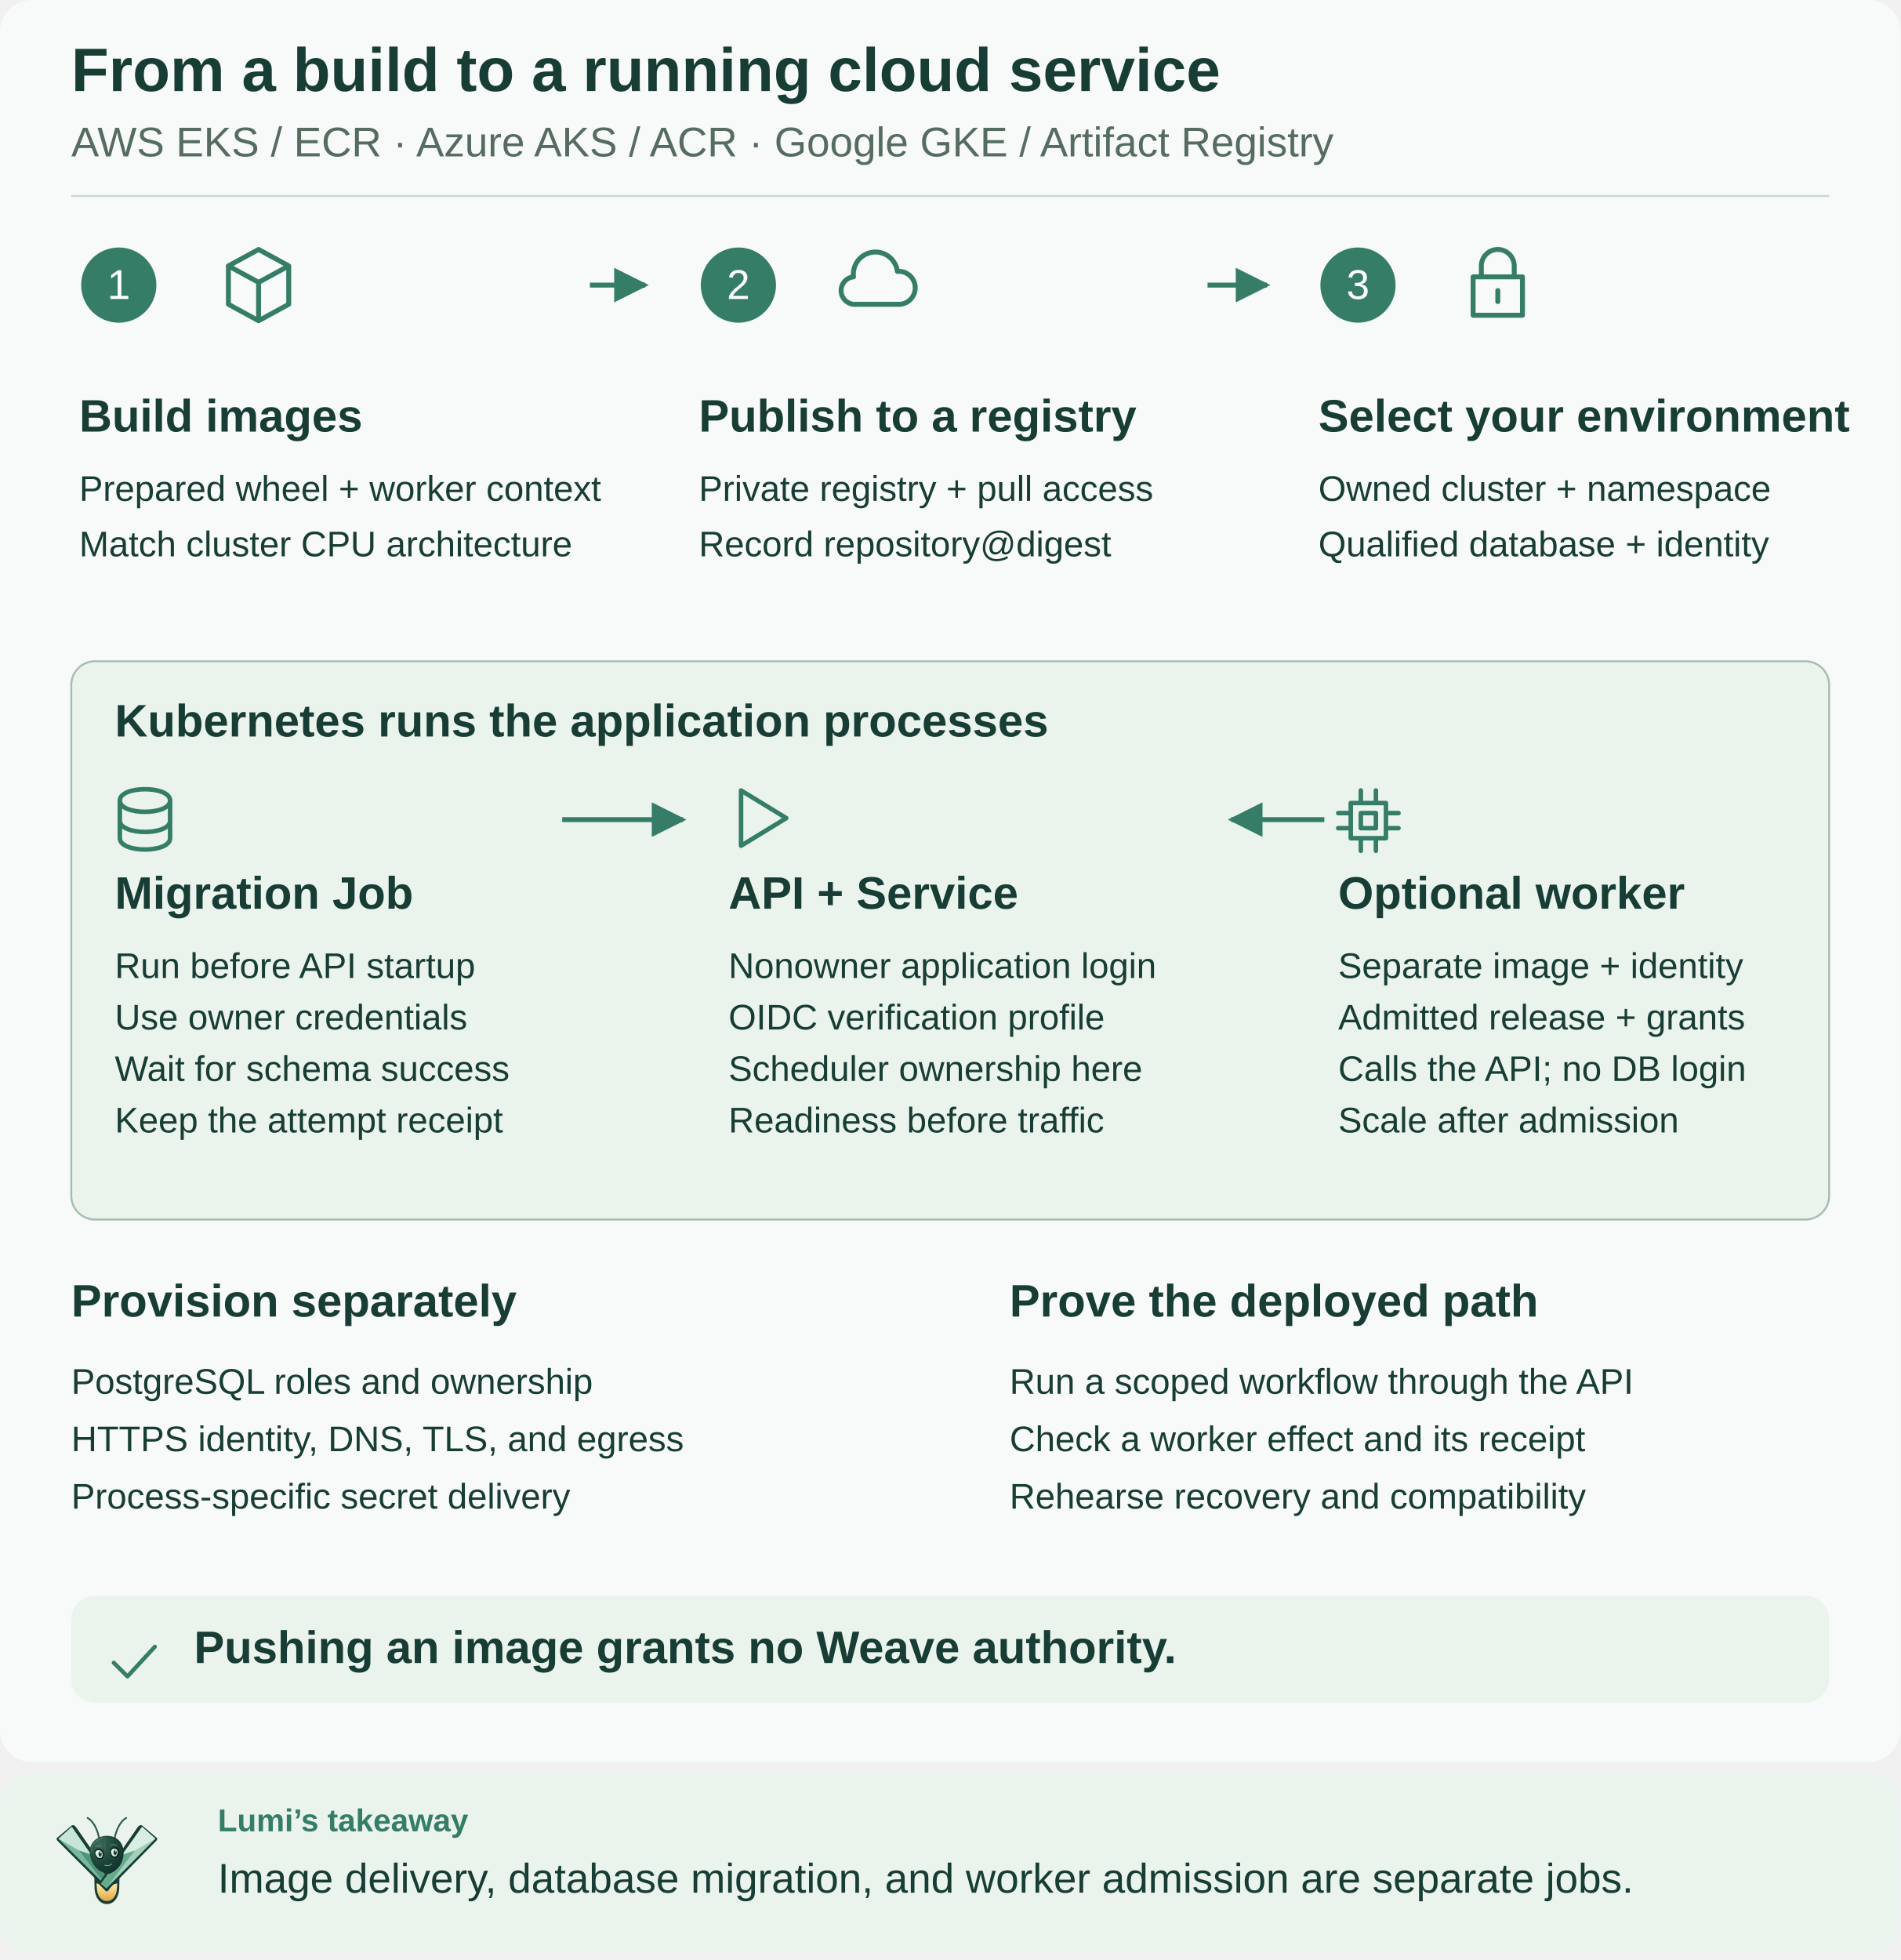
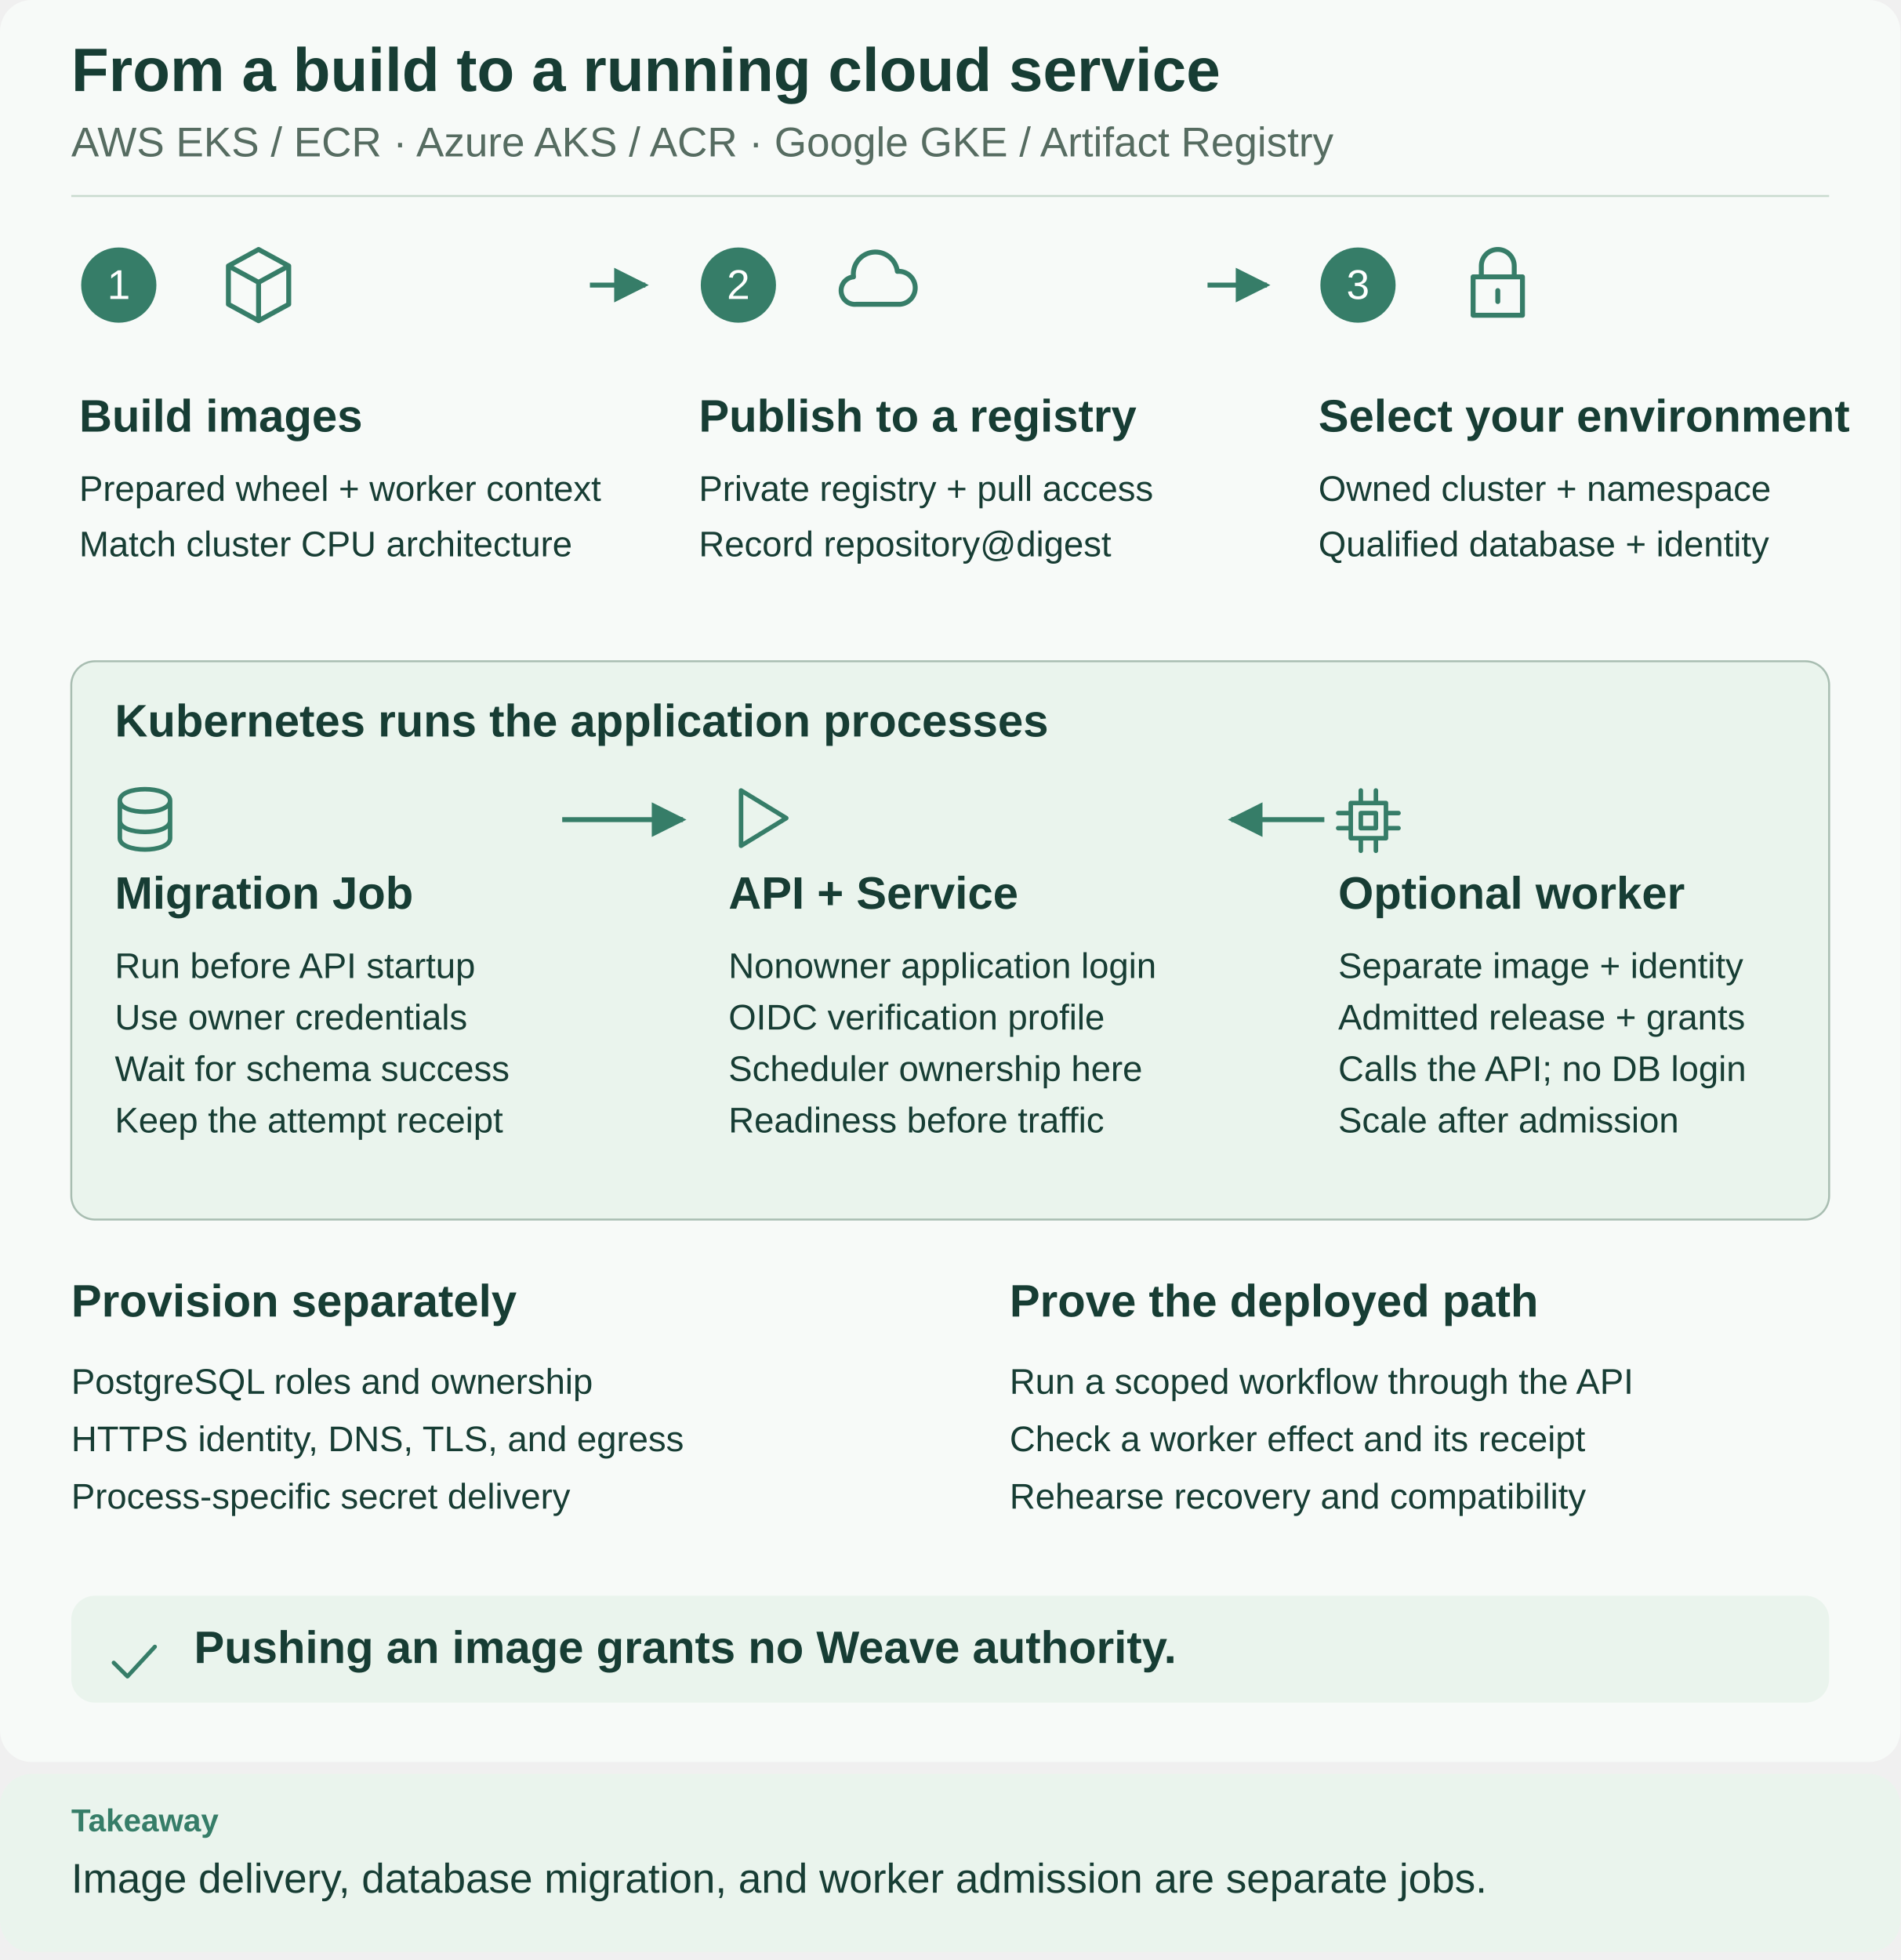
<svg xmlns="http://www.w3.org/2000/svg" width="960" height="990" viewBox="0 0 960 990" role="img" aria-labelledby="title desc">
  <defs>
    <marker id="arrow" viewBox="0 0 10 10" refX="9" refY="5" markerWidth="7" markerHeight="7" orient="auto-start-reverse">
      <path d="M0 0L10 5L0 10Z" fill="#367D68" />
    </marker>
  </defs>
  <style>text{font-family:Arial,Helvetica,sans-serif;fill:#173D34}.title{font-size:31px;font-weight:700}.head{font-size:23px;font-weight:700}.body{font-size:21px}.small{font-size:18px}.code{font-family:Menlo,Consolas,monospace;font-size:17px}.muted{fill:#566c61}.edge{fill:none;stroke:#367D68;stroke-width:2.5;marker-end:url(#arrow)}.white{fill:white}</style>
  <rect width="960" height="890" rx="16" fill="#f7faf8" />
  <path d="M36 99H924" stroke="#c9dacf" />
  <text x="36" y="46" class="title">From a build to a running cloud service</text>
  <text x="36" y="79" class="body muted">AWS EKS / ECR · Azure AKS / ACR · Google GKE / Artifact Registry</text>
  <circle cx="60" cy="144" r="19" fill="#367D68" />
  <text x="60" y="151" class="body white" text-anchor="middle">1</text>
  <g transform="translate(114,126) scale(1.384615)" fill="none" stroke="#367D68" stroke-width="1.8" stroke-linecap="round" stroke-linejoin="round">
    <path d="M1 6L12 0L23 6L12 12Z M1 6V20L12 26L23 20V6 M12 12V26" />
  </g>
  <text x="40" y="218" class="head">Build images</text>
  <text x="40" y="253" class="small">Prepared wheel + worker context</text>
  <text x="40" y="281" class="small">Match cluster CPU architecture</text>
  <circle cx="373" cy="144" r="19" fill="#367D68" />
  <text x="373" y="151" class="body white" text-anchor="middle">2</text>
  <g transform="translate(427,126) scale(1.384615)" fill="none" stroke="#367D68" stroke-width="1.8" stroke-linecap="round" stroke-linejoin="round">
    <path d="M4 20A5 5 0 0 1 3 10A8 8 0 0 1 19 8A6 6 0 0 1 20 20Z" />
  </g>
  <text x="353" y="218" class="head">Publish to a registry</text>
  <text x="353" y="253" class="small">Private registry + pull access</text>
  <text x="353" y="281" class="small">Record repository@digest</text>
  <circle cx="686" cy="144" r="19" fill="#367D68" />
  <text x="686" y="151" class="body white" text-anchor="middle">3</text>
  <g transform="translate(740,126) scale(1.384615)" fill="none" stroke="#367D68" stroke-width="1.8" stroke-linecap="round" stroke-linejoin="round">
    <path d="M6 10V6A6 6 0 0 1 12 0A6 6 0 0 1 18 6V10 M3 10H21V24H3Z M12 15V19" />
  </g>
  <text x="666" y="218" class="head">Select your environment</text>
  <text x="666" y="253" class="small">Owned cluster + namespace</text>
  <text x="666" y="281" class="small">Qualified database + identity</text>
  <path class="edge" d="M298 144H326" />
  <path class="edge" d="M610 144H640" />
  <rect x="36" y="334" width="888" height="282" rx="12" fill="#eaf4ed" stroke="#a8bdb1" />
  <text x="58" y="372" class="head">Kubernetes runs the application processes</text>
  <g transform="translate(58,398) scale(1.269231)" fill="none" stroke="#367D68" stroke-width="1.8" stroke-linecap="round" stroke-linejoin="round">
    <path d="M2 5C2 -1 22 -1 22 5C22 11 2 11 2 5 M2 5V20C2 26 22 26 22 20V5 M2 13C2 19 22 19 22 13" />
  </g>
  <text x="58" y="459" class="head">Migration Job</text>
  <text x="58" y="494" class="small">Run before API startup</text>
  <text x="58" y="520" class="small">Use owner credentials</text>
  <text x="58" y="546" class="small">Wait for schema success</text>
  <text x="58" y="572" class="small">Keep the attempt receipt</text>
  <g transform="translate(368,398) scale(1.269231)" fill="none" stroke="#367D68" stroke-width="1.8" stroke-linecap="round" stroke-linejoin="round">
    <path d="M5 1L23 12L5 23Z" />
  </g>
  <text x="368" y="459" class="head">API + Service</text>
  <text x="368" y="494" class="small">Nonowner application login</text>
  <text x="368" y="520" class="small">OIDC verification profile</text>
  <text x="368" y="546" class="small">Scheduler ownership here</text>
  <text x="368" y="572" class="small">Readiness before traffic</text>
  <g transform="translate(676,398) scale(1.269231)" fill="none" stroke="#367D68" stroke-width="1.8" stroke-linecap="round" stroke-linejoin="round">
    <path d="M5 6H19V20H5Z M9 1V6 M15 1V6 M9 20V25 M15 20V25 M0 10H5 M0 16H5 M19 10H24 M19 16H24 M9 10H15V16H9Z" />
  </g>
  <text x="676" y="459" class="head">Optional worker</text>
  <text x="676" y="494" class="small">Separate image + identity</text>
  <text x="676" y="520" class="small">Admitted release + grants</text>
  <text x="676" y="546" class="small">Calls the API; no DB login</text>
  <text x="676" y="572" class="small">Scale after admission</text>
  <path class="edge" d="M284 414H345" />
  <path class="edge" d="M669 414H622" />
  <text x="36" y="665" class="head">Provision separately</text>
  <text x="36" y="704" class="small">PostgreSQL roles and ownership</text>
  <text x="36" y="733" class="small">HTTPS identity, DNS, TLS, and egress</text>
  <text x="36" y="762" class="small">Process-specific secret delivery</text>
  <text x="510" y="665" class="head">Prove the deployed path</text>
  <text x="510" y="704" class="small">Run a scoped workflow through the API</text>
  <text x="510" y="733" class="small">Check a worker effect and its receipt</text>
  <text x="510" y="762" class="small">Rehearse recovery and compatibility</text>
  <rect x="36" y="806" width="888" height="54" rx="12" fill="#eaf4ed" />
  <g transform="translate(54,826) scale(1.153846)" fill="none" stroke="#367D68" stroke-width="1.8" stroke-linecap="round" stroke-linejoin="round">
    <path d="M3 12L9 18L21 5" />
  </g>
  <text x="98" y="840" class="head">Pushing an image grants no Weave authority.</text>
-   <g id="lumi-takeaway">
+   <g id="takeaway">
    <rect x="0" y="896" width="960" height="90" rx="16" fill="#EAF4ED" />
-     <g transform="translate(22 907) scale(.25)">
-       <defs>
-         <radialGradient id="lumi-face" cx=".3" cy=".2" r=".9">
-           <stop stop-color="#3C6957" />
-           <stop offset=".55" stop-color="#1C463A" />
-           <stop offset="1" stop-color="#102E28" />
-         </radialGradient>
-         <linearGradient id="lumi-eye" x1="0" y1="0" x2="0" y2="1">
-           <stop stop-color="#FFFFFF" />
-           <stop offset="1" stop-color="#B8DCC8" />
-         </linearGradient>
-         <linearGradient id="lumi-lantern" x1="0" y1="0" x2="0" y2="1">
-           <stop stop-color="#FFEDAD" />
-           <stop offset="1" stop-color="#DDA743" />
-         </linearGradient>
-       </defs>
-       <g stroke-linecap="round" stroke-linejoin="round">
-         <path d="M113 89C109 67 100 51 89 45M143 89C147 67 156 51 167 45" fill="none" stroke="#315C4E" stroke-width="3.5" />
-         <path d="M102 134Q128 122 154 134L153 184C153 206 142 219 128 219C114 219 103 206 103 184Z" fill="#173D34" />
-         <path d="M107 177Q128 185 149 177L148 191C146 205 138 213 128 213C118 213 110 205 108 191Z" fill="url(#lumi-lantern)" />
-         <path d="M30 83L56 61Q61 57 66 64L142 174L130 193L28 91Q24 86 30 83Z" fill="#173D34" />
-         <path d="M57 63L135 175L129 185L30 87Z" fill="#78B89C" />
-         <path d="M57 63L96 119L72 111L30 87Z" fill="#C7E6D7" />
-         <path d="M72 111L96 119L135 175L129 185Z" fill="#4F9479" />
-         <path d="M226 83L200 61Q195 57 190 64L111 178L127 194L228 91Q232 86 226 83Z" fill="#173D34" />
-         <path d="M199 63L116 178L127 187L226 87Z" fill="#A1D1B9" />
-         <path d="M199 63L160 119L184 111L226 87Z" fill="#D8EEE3" />
-         <path d="M184 111L160 119L116 178L127 187Z" fill="#68AA8D" />
-         <g transform="rotate(-5 128 120)">
-           <path d="M94 115C93 95 108 81 128 81C148 81 163 95 162 115       C162 135 150 152 130 158C109 155 95 138 94 115Z" fill="url(#lumi-face)" />
-           <path d="M98 111C98 96 110 86 124 85" fill="none" stroke="#83AF94" stroke-width="1.2" opacity=".5" />
-           <path d="M128 87C124 99 124 106 126 112" fill="none" stroke="#58856B" stroke-width="1" opacity=".4" />
-           <path d="M103 114C104 106 111 103 117 107C124 111 124 120 119 126       C111 131 104 124 103 114Z" fill="#0C2923" />
-           <path d="M105 114C106 109 111 107 116 110C120 113 121 120 117 124       C111 127 106 122 105 114Z" fill="url(#lumi-eye)" />
-           <ellipse cx="114.5" cy="116.5" rx="3.3" ry="5.4" fill="#173D34" />
-           <circle cx="115.5" cy="113.5" r="1.4" fill="#FFFFFF" />
-           <path d="M135 112C138 105 145 103 151 108C156 114 153 124 147 127       C139 129 133 120 135 112Z" fill="#0C2923" />
-           <path d="M137 113C139 108 144 107 148 110C152 114 150 121 146 124       C140 126 136 120 137 113Z" fill="url(#lumi-eye)" />
-           <ellipse cx="145" cy="116" rx="3.3" ry="5.4" fill="#173D34" />
-           <circle cx="146" cy="113" r="1.4" fill="#FFFFFF" />
-           <path d="M106 101Q112 98 118 102M137 101Q143 98 149 102" fill="none" stroke="#6C997E" stroke-width="1.8" opacity=".65" />
-           <path d="M122 140Q129 143 136 139" fill="none" stroke="#84B295" stroke-width="1.5" />
-         </g>
-       </g>
-     </g>
-     <text x="110" y="925" style="font-family:Arial,Helvetica,sans-serif;font-size:16px;font-weight:700;fill:#367D68">Lumi’s takeaway</text>
-     <text x="110" y="956" style="font-family:Arial,Helvetica,sans-serif;font-size:21px;fill:#173D34">Image delivery, database migration, and worker admission are separate jobs.</text>
+     <text x="36" y="925" style="font-family:Arial,Helvetica,sans-serif;font-size:16px;font-weight:700;fill:#367D68">Takeaway</text>
+     <text x="36" y="956" style="font-family:Arial,Helvetica,sans-serif;font-size:21px;fill:#173D34">Image delivery, database migration, and worker admission are separate jobs.</text>
  </g>
</svg>
